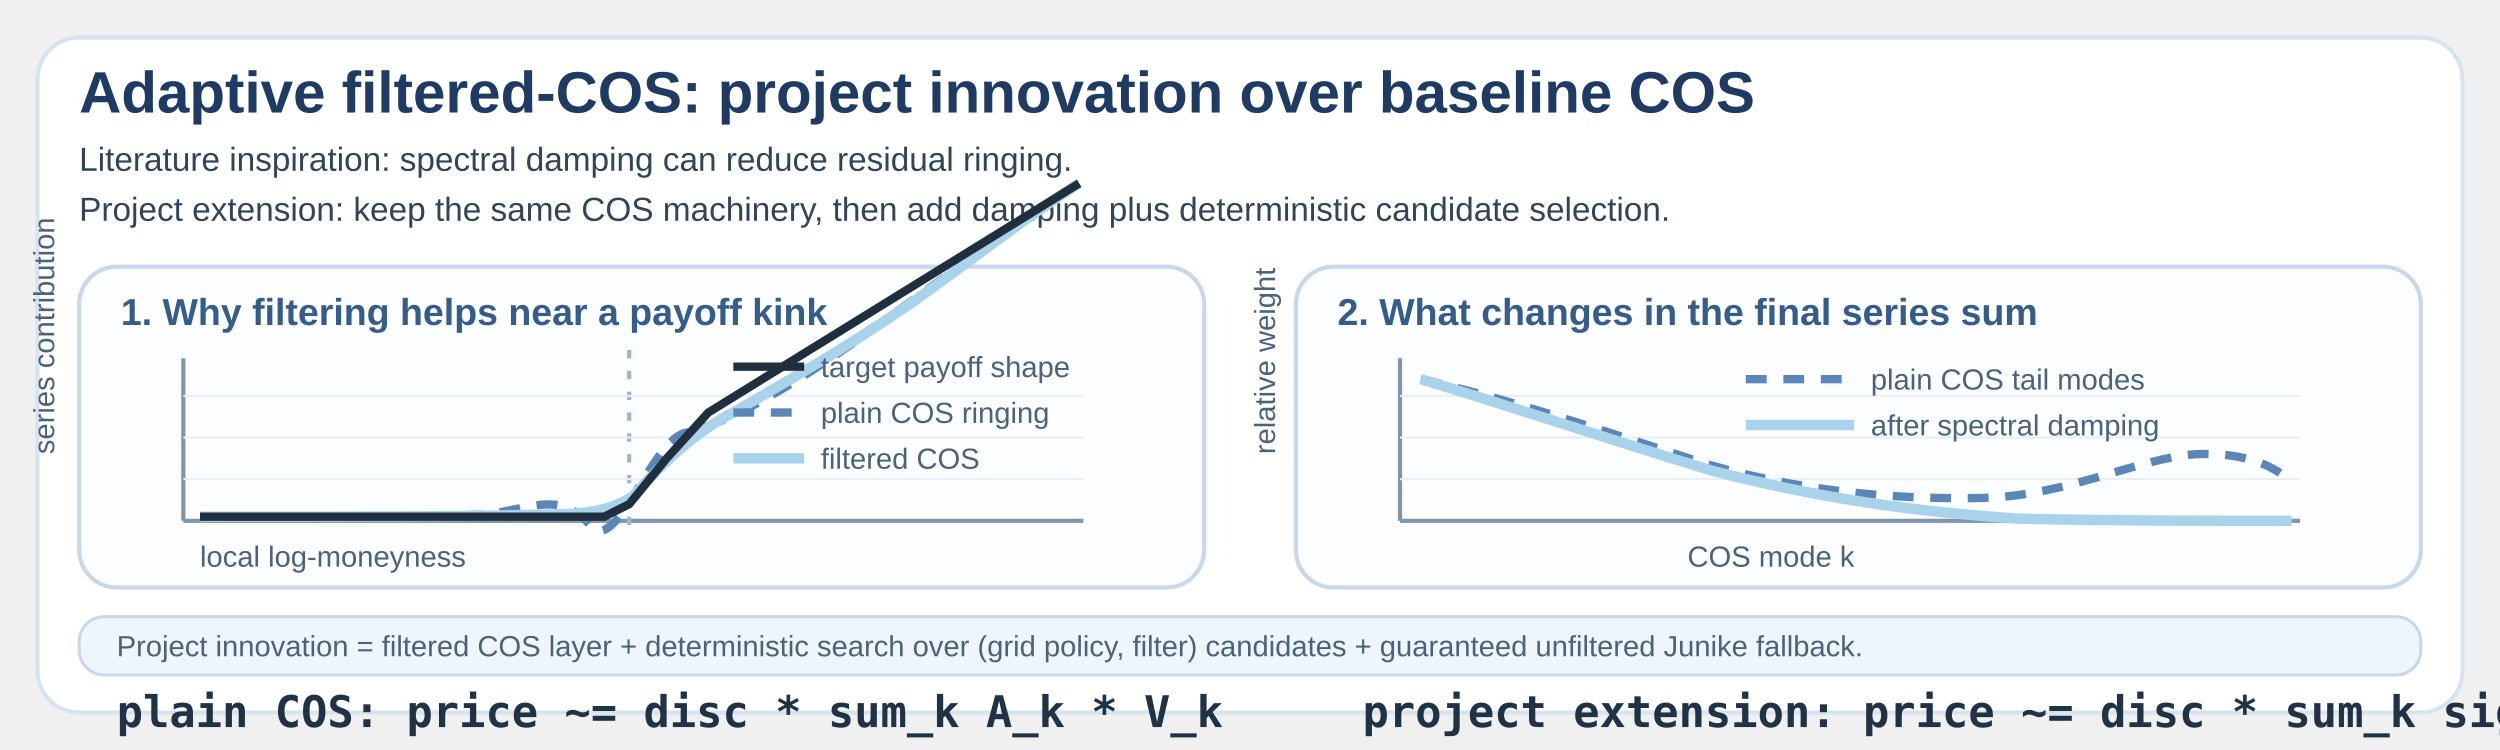
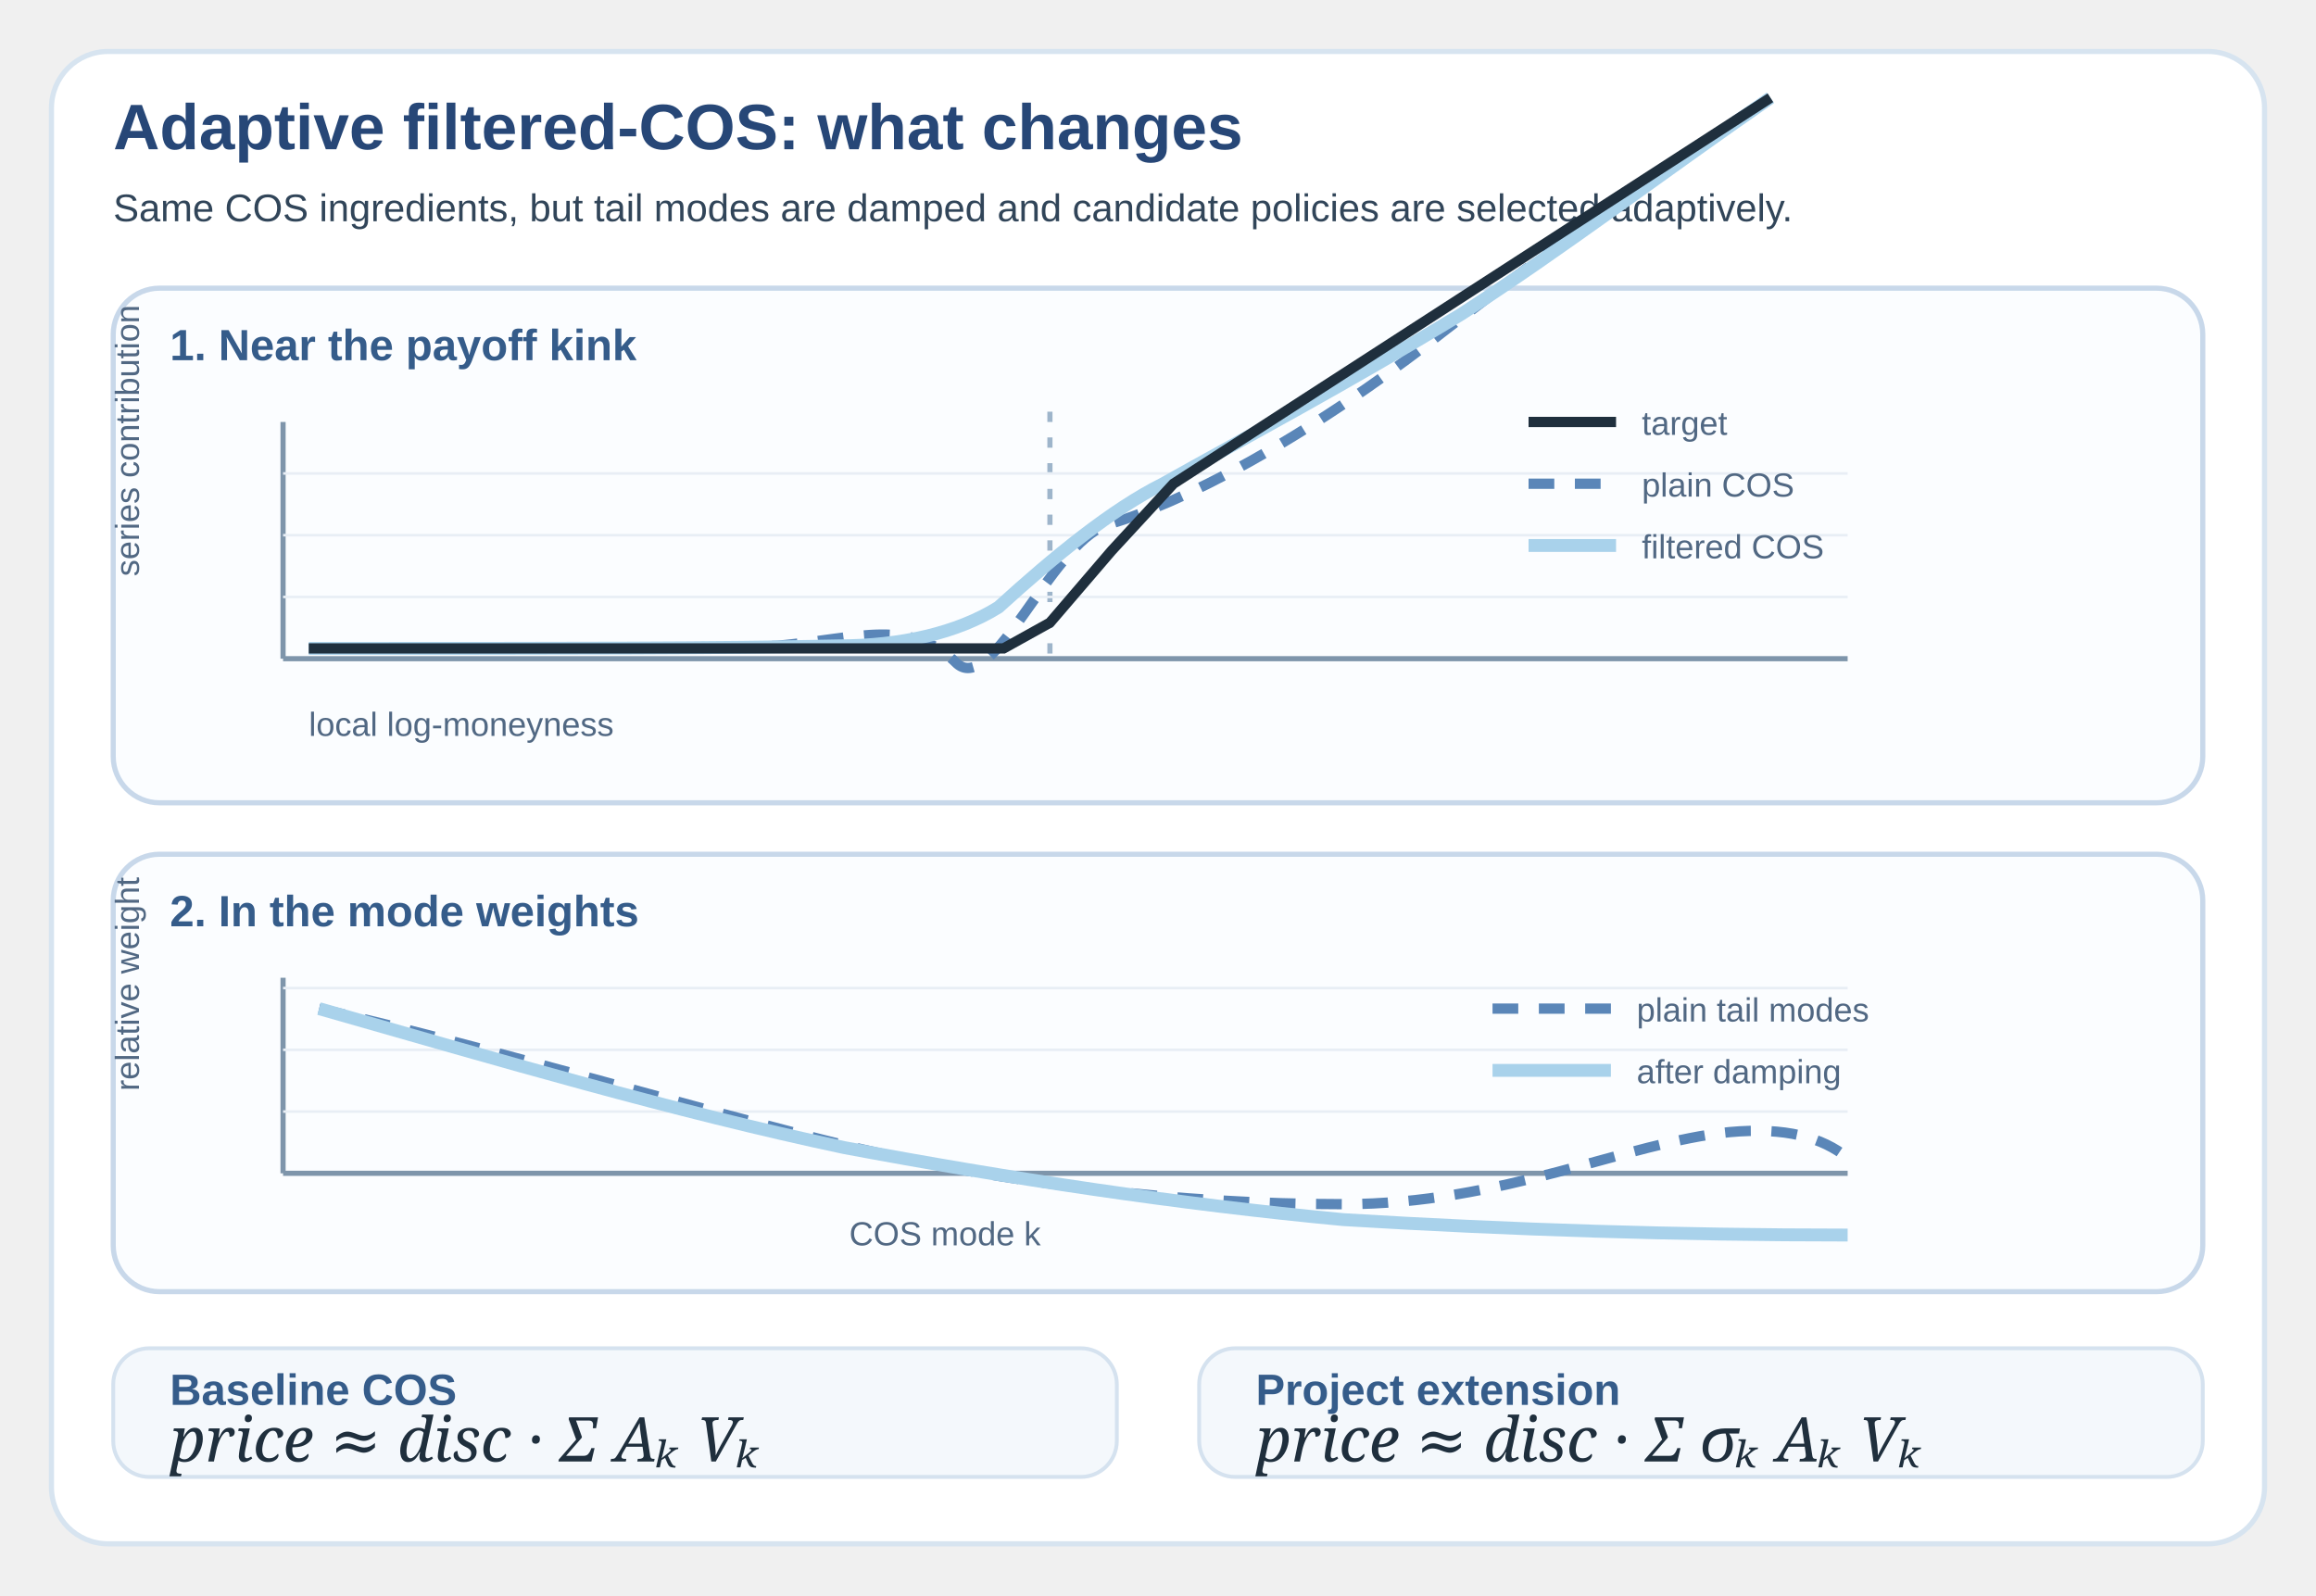
- <svg xmlns="http://www.w3.org/2000/svg" width="1200" height="360" viewBox="0 0 1200 360">
+ <svg xmlns="http://www.w3.org/2000/svg" width="900" height="620" viewBox="0 0 900 620">
  <defs>
    <style>
-       .title { font: 700 28px Arial, sans-serif; fill: #1f3b64; }
-       .subtitle { font: 700 18px Arial, sans-serif; fill: #355c8a; }
-       .label { font: 16px Arial, sans-serif; fill: #314559; }
-       .small { font: 14px Arial, sans-serif; fill: #4b627b; }
-       .mono { font: 600 21px Menlo, Consolas, monospace; fill: #203245; }
+       .title { font: 700 25px Arial, sans-serif; fill: #274777; }
+       .subtitle { font: 700 17px Arial, sans-serif; fill: #355c8a; }
+       .label { font: 15px Arial, sans-serif; fill: #314559; }
+       .small { font: 13px Arial, sans-serif; fill: #516883; }
+       .formula { font: italic 24px Georgia, serif; fill: #1f2f3d; }
      .box { fill: #fbfdff; stroke: #c8d8ea; stroke-width: 2; rx: 18; }
+       .soft { fill: #f4f8fc; stroke: #d5e2ef; stroke-width: 1.5; rx: 14; }
      .grid { stroke: #e8eef5; stroke-width: 1; }
      .axis { stroke: #7e95ab; stroke-width: 2; }
      .plain { fill: none; stroke: #5a86b8; stroke-width: 4; stroke-dasharray: 10 8; }
      .filtered { fill: none; stroke: #a9d2eb; stroke-width: 5; }
      .target { fill: none; stroke: #1f2f3d; stroke-width: 4; }
      .marker { stroke: #9eb5cb; stroke-width: 2; stroke-dasharray: 4 6; }
-       .accent { fill: #eef5fb; stroke: #c8d8ea; stroke-width: 1.5; rx: 12; }
    </style>
  </defs>
-   <rect x="18" y="18" width="1164" height="324" fill="#ffffff" stroke="#d7e4f0" stroke-width="2" rx="20" />
-   <text x="38" y="54" class="title">Adaptive filtered-COS: project innovation over baseline COS</text>
-   <text x="38" y="82" class="label">Literature inspiration: spectral damping can reduce residual ringing.</text>
-   <text x="38" y="106" class="label">Project extension: keep the same COS machinery, then add damping plus deterministic candidate selection.</text>
-   <rect x="38" y="128" width="540" height="154" class="box" />
-   <rect x="622" y="128" width="540" height="154" class="box" />
-   <text x="58" y="156" class="subtitle">1. Why filtering helps near a payoff kink</text>
-   <text x="642" y="156" class="subtitle">2. What changes in the final series sum</text>
-   <line x1="88" y1="250" x2="520" y2="250" class="axis" />
-   <line x1="88" y1="250" x2="88" y2="172" class="axis" />
-   <line x1="302" y1="168" x2="302" y2="254" class="marker" />
-   <line x1="88" y1="230" x2="520" y2="230" class="grid" />
-   <line x1="88" y1="210" x2="520" y2="210" class="grid" />
-   <line x1="88" y1="190" x2="520" y2="190" class="grid" />
-   <text x="96" y="272" class="small">local log-moneyness</text>
-   <text x="26" y="218" transform="rotate(-90 26 218)" class="small">series contribution</text>
-   <path d="M 96 248 C 160 248, 200 248, 234 247 C 258 243, 270 236, 284 253 C 296 265, 312 214, 328 208 C 348 204, 383 185, 434 147 C 466 124, 494 103, 518 88" class="plain" />
-   <path d="M 96 248 C 178 248, 220 248, 262 247 C 281 247, 294 245, 304 238 C 320 220, 336 206, 352 198 C 374 185, 405 168, 438 145 C 469 123, 494 103, 518 88" class="filtered" />
-   <path d="M 96 248 L 290 248 L 302 242 L 320 220 L 340 198 L 518 88" class="target" />
-   <line x1="352" y1="176" x2="386" y2="176" class="target" />
-   <text x="394" y="181" class="small">target payoff shape</text>
-   <line x1="352" y1="198" x2="386" y2="198" class="plain" />
-   <text x="394" y="203" class="small">plain COS ringing</text>
-   <line x1="352" y1="220" x2="386" y2="220" class="filtered" />
-   <text x="394" y="225" class="small">filtered COS</text>
-   <line x1="672" y1="250" x2="1104" y2="250" class="axis" />
-   <line x1="672" y1="250" x2="672" y2="172" class="axis" />
-   <line x1="672" y1="230" x2="1104" y2="230" class="grid" />
-   <line x1="672" y1="210" x2="1104" y2="210" class="grid" />
-   <line x1="672" y1="190" x2="1104" y2="190" class="grid" />
-   <text x="810" y="272" class="small">COS mode k</text>
-   <text x="612" y="218" transform="rotate(-90 612 218)" class="small">relative weight</text>
-   <path d="M 682 182 C 730 193, 776 209, 820 223 C 862 235, 906 240, 952 239 C 992 238, 1026 220, 1054 218 C 1078 217, 1093 224, 1100 232" class="plain" />
-   <path d="M 682 182 C 728 196, 776 212, 822 226 C 872 239, 921 246, 970 249 C 1018 250, 1060 250, 1100 250" class="filtered" />
-   <line x1="838" y1="182" x2="890" y2="182" class="plain" />
-   <text x="898" y="187" class="small">plain COS tail modes</text>
-   <line x1="838" y1="204" x2="890" y2="204" class="filtered" />
-   <text x="898" y="209" class="small">after spectral damping</text>
-   <rect x="38" y="296" width="1124" height="28" class="accent" />
-   <text x="56" y="315" class="small">Project innovation = filtered COS layer + deterministic search over (grid policy, filter) candidates + guaranteed unfiltered Junike fallback.</text>
-   <text x="56" y="349" class="mono">plain COS: price ~= disc * sum_k A_k * V_k</text>
-   <text x="654" y="349" class="mono">project extension: price ~= disc * sum_k sigma_k * A_k * V_k</text>
+   <rect x="20" y="20" width="860" height="580" fill="#ffffff" stroke="#d7e4f0" stroke-width="2" rx="22" />
+   <text x="44" y="58" class="title">Adaptive filtered-COS: what changes</text>
+   <text x="44" y="86" class="label">Same COS ingredients, but tail modes are damped and candidate policies are selected adaptively.</text>
+   <rect x="44" y="112" width="812" height="200" class="box" />
+   <text x="66" y="140" class="subtitle">1. Near the payoff kink</text>
+   <line x1="110" y1="256" x2="718" y2="256" class="axis" />
+   <line x1="110" y1="256" x2="110" y2="164" class="axis" />
+   <line x1="408" y1="160" x2="408" y2="260" class="marker" />
+   <line x1="110" y1="232" x2="718" y2="232" class="grid" />
+   <line x1="110" y1="208" x2="718" y2="208" class="grid" />
+   <line x1="110" y1="184" x2="718" y2="184" class="grid" />
+   <text x="120" y="286" class="small">local log-moneyness</text>
+   <text x="54" y="224" transform="rotate(-90 54 224)" class="small">series contribution</text>
+   <path d="M 120 252 C 200 252, 252 252, 302 251 C 334 248, 354 240, 372 258 C 386 270, 408 212, 430 204 C 458 196, 506 172, 562 128 C 604 96, 640 69, 688 38" class="plain" />
+   <path d="M 120 252 C 222 252, 278 252, 326 251 C 350 251, 372 246, 388 236 C 410 216, 432 198, 452 188 C 484 170, 522 150, 568 122 C 608 96, 642 70, 688 38" class="filtered" />
+   <path d="M 120 252 L 390 252 L 408 242 L 432 214 L 456 188 L 688 38" class="target" />
+   <line x1="594" y1="164" x2="628" y2="164" class="target" />
+   <text x="638" y="169" class="small">target</text>
+   <line x1="594" y1="188" x2="628" y2="188" class="plain" />
+   <text x="638" y="193" class="small">plain COS</text>
+   <line x1="594" y1="212" x2="628" y2="212" class="filtered" />
+   <text x="638" y="217" class="small">filtered COS</text>
+   <rect x="44" y="332" width="812" height="170" class="box" />
+   <text x="66" y="360" class="subtitle">2. In the mode weights</text>
+   <line x1="110" y1="456" x2="718" y2="456" class="axis" />
+   <line x1="110" y1="456" x2="110" y2="380" class="axis" />
+   <line x1="110" y1="432" x2="718" y2="432" class="grid" />
+   <line x1="110" y1="408" x2="718" y2="408" class="grid" />
+   <line x1="110" y1="384" x2="718" y2="384" class="grid" />
+   <text x="330" y="484" class="small">COS mode k</text>
+   <text x="54" y="424" transform="rotate(-90 54 424)" class="small">relative weight</text>
+   <path d="M 124 392 C 194 408, 266 430, 332 446 C 392 460, 458 468, 522 468 C 584 468, 632 444, 672 440 C 694 438, 708 442, 718 450" class="plain" />
+   <path d="M 124 392 C 194 412, 262 432, 328 446 C 392 458, 458 468, 522 474 C 588 478, 652 480, 718 480" class="filtered" />
+   <line x1="580" y1="392" x2="626" y2="392" class="plain" />
+   <text x="636" y="397" class="small">plain tail modes</text>
+   <line x1="580" y1="416" x2="626" y2="416" class="filtered" />
+   <text x="636" y="421" class="small">after damping</text>
+   <rect x="44" y="524" width="390" height="50" class="soft" />
+   <rect x="466" y="524" width="390" height="50" class="soft" />
+   <text x="66" y="546" class="subtitle">Baseline COS</text>
+   <text x="66" y="568" class="formula">price ≈ disc · Σ Aₖ Vₖ</text>
+   <text x="488" y="546" class="subtitle">Project extension</text>
+   <text x="488" y="568" class="formula">price ≈ disc · Σ σₖ Aₖ Vₖ</text>
</svg>
